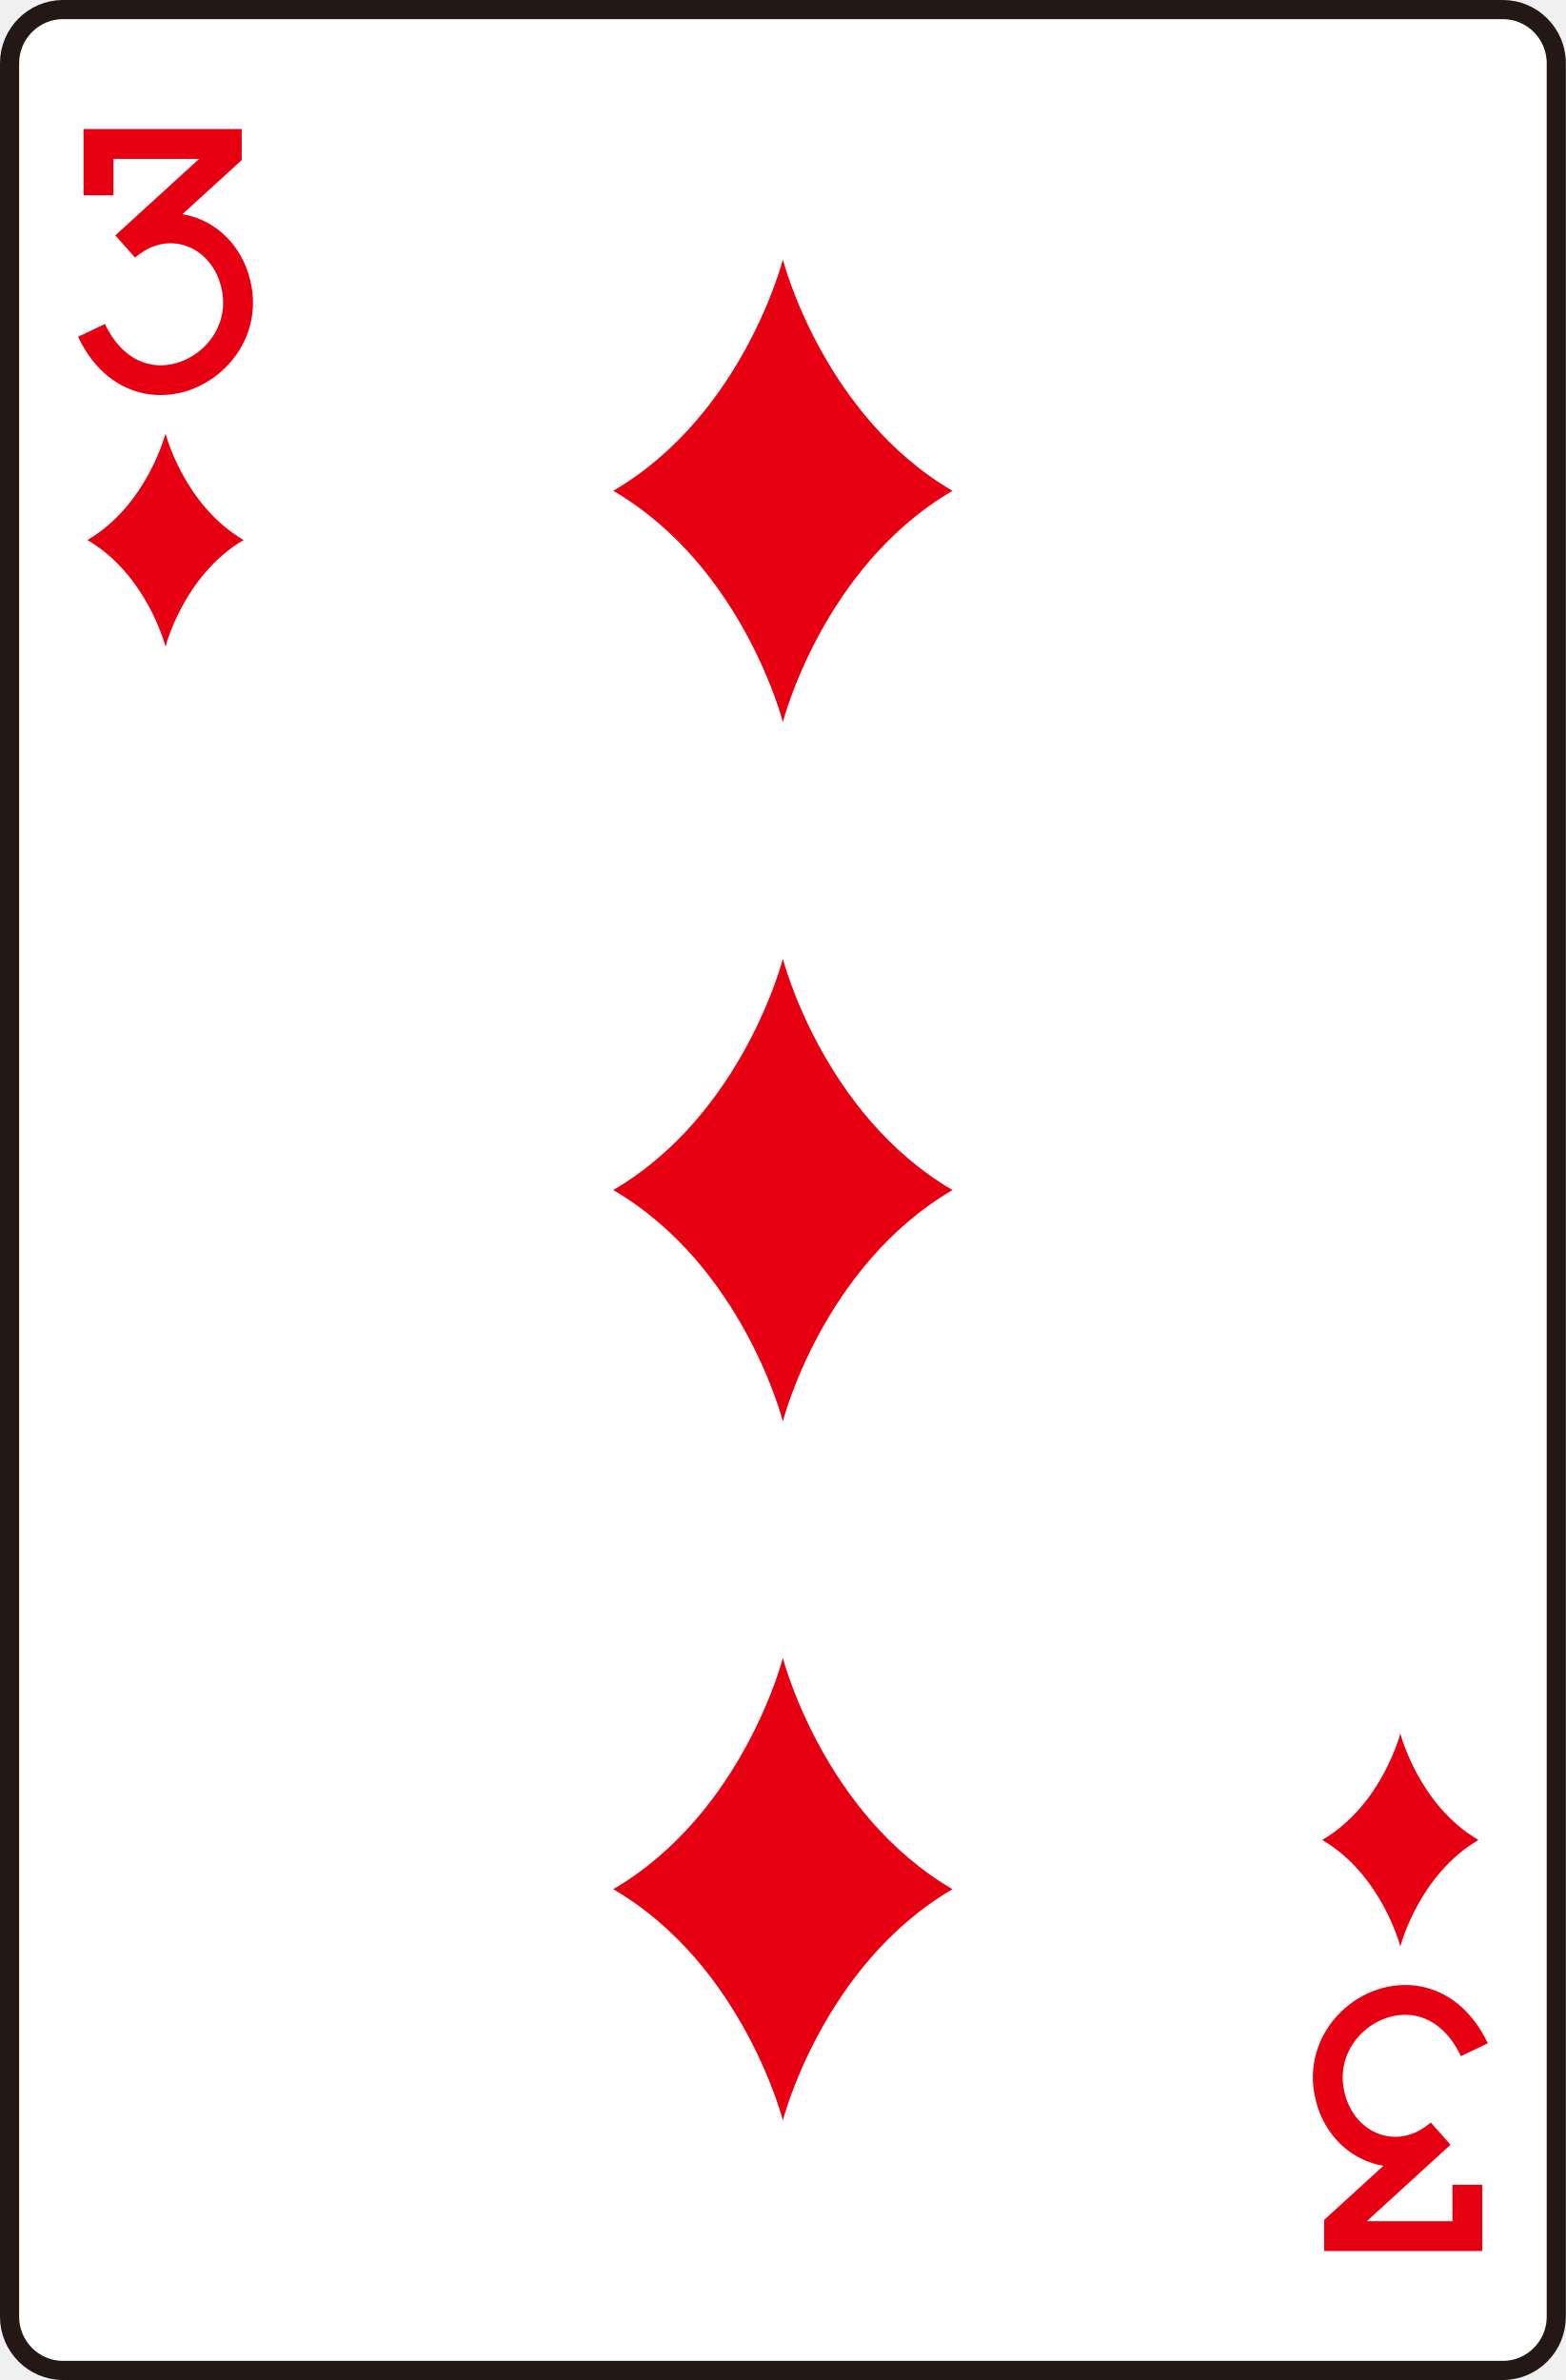
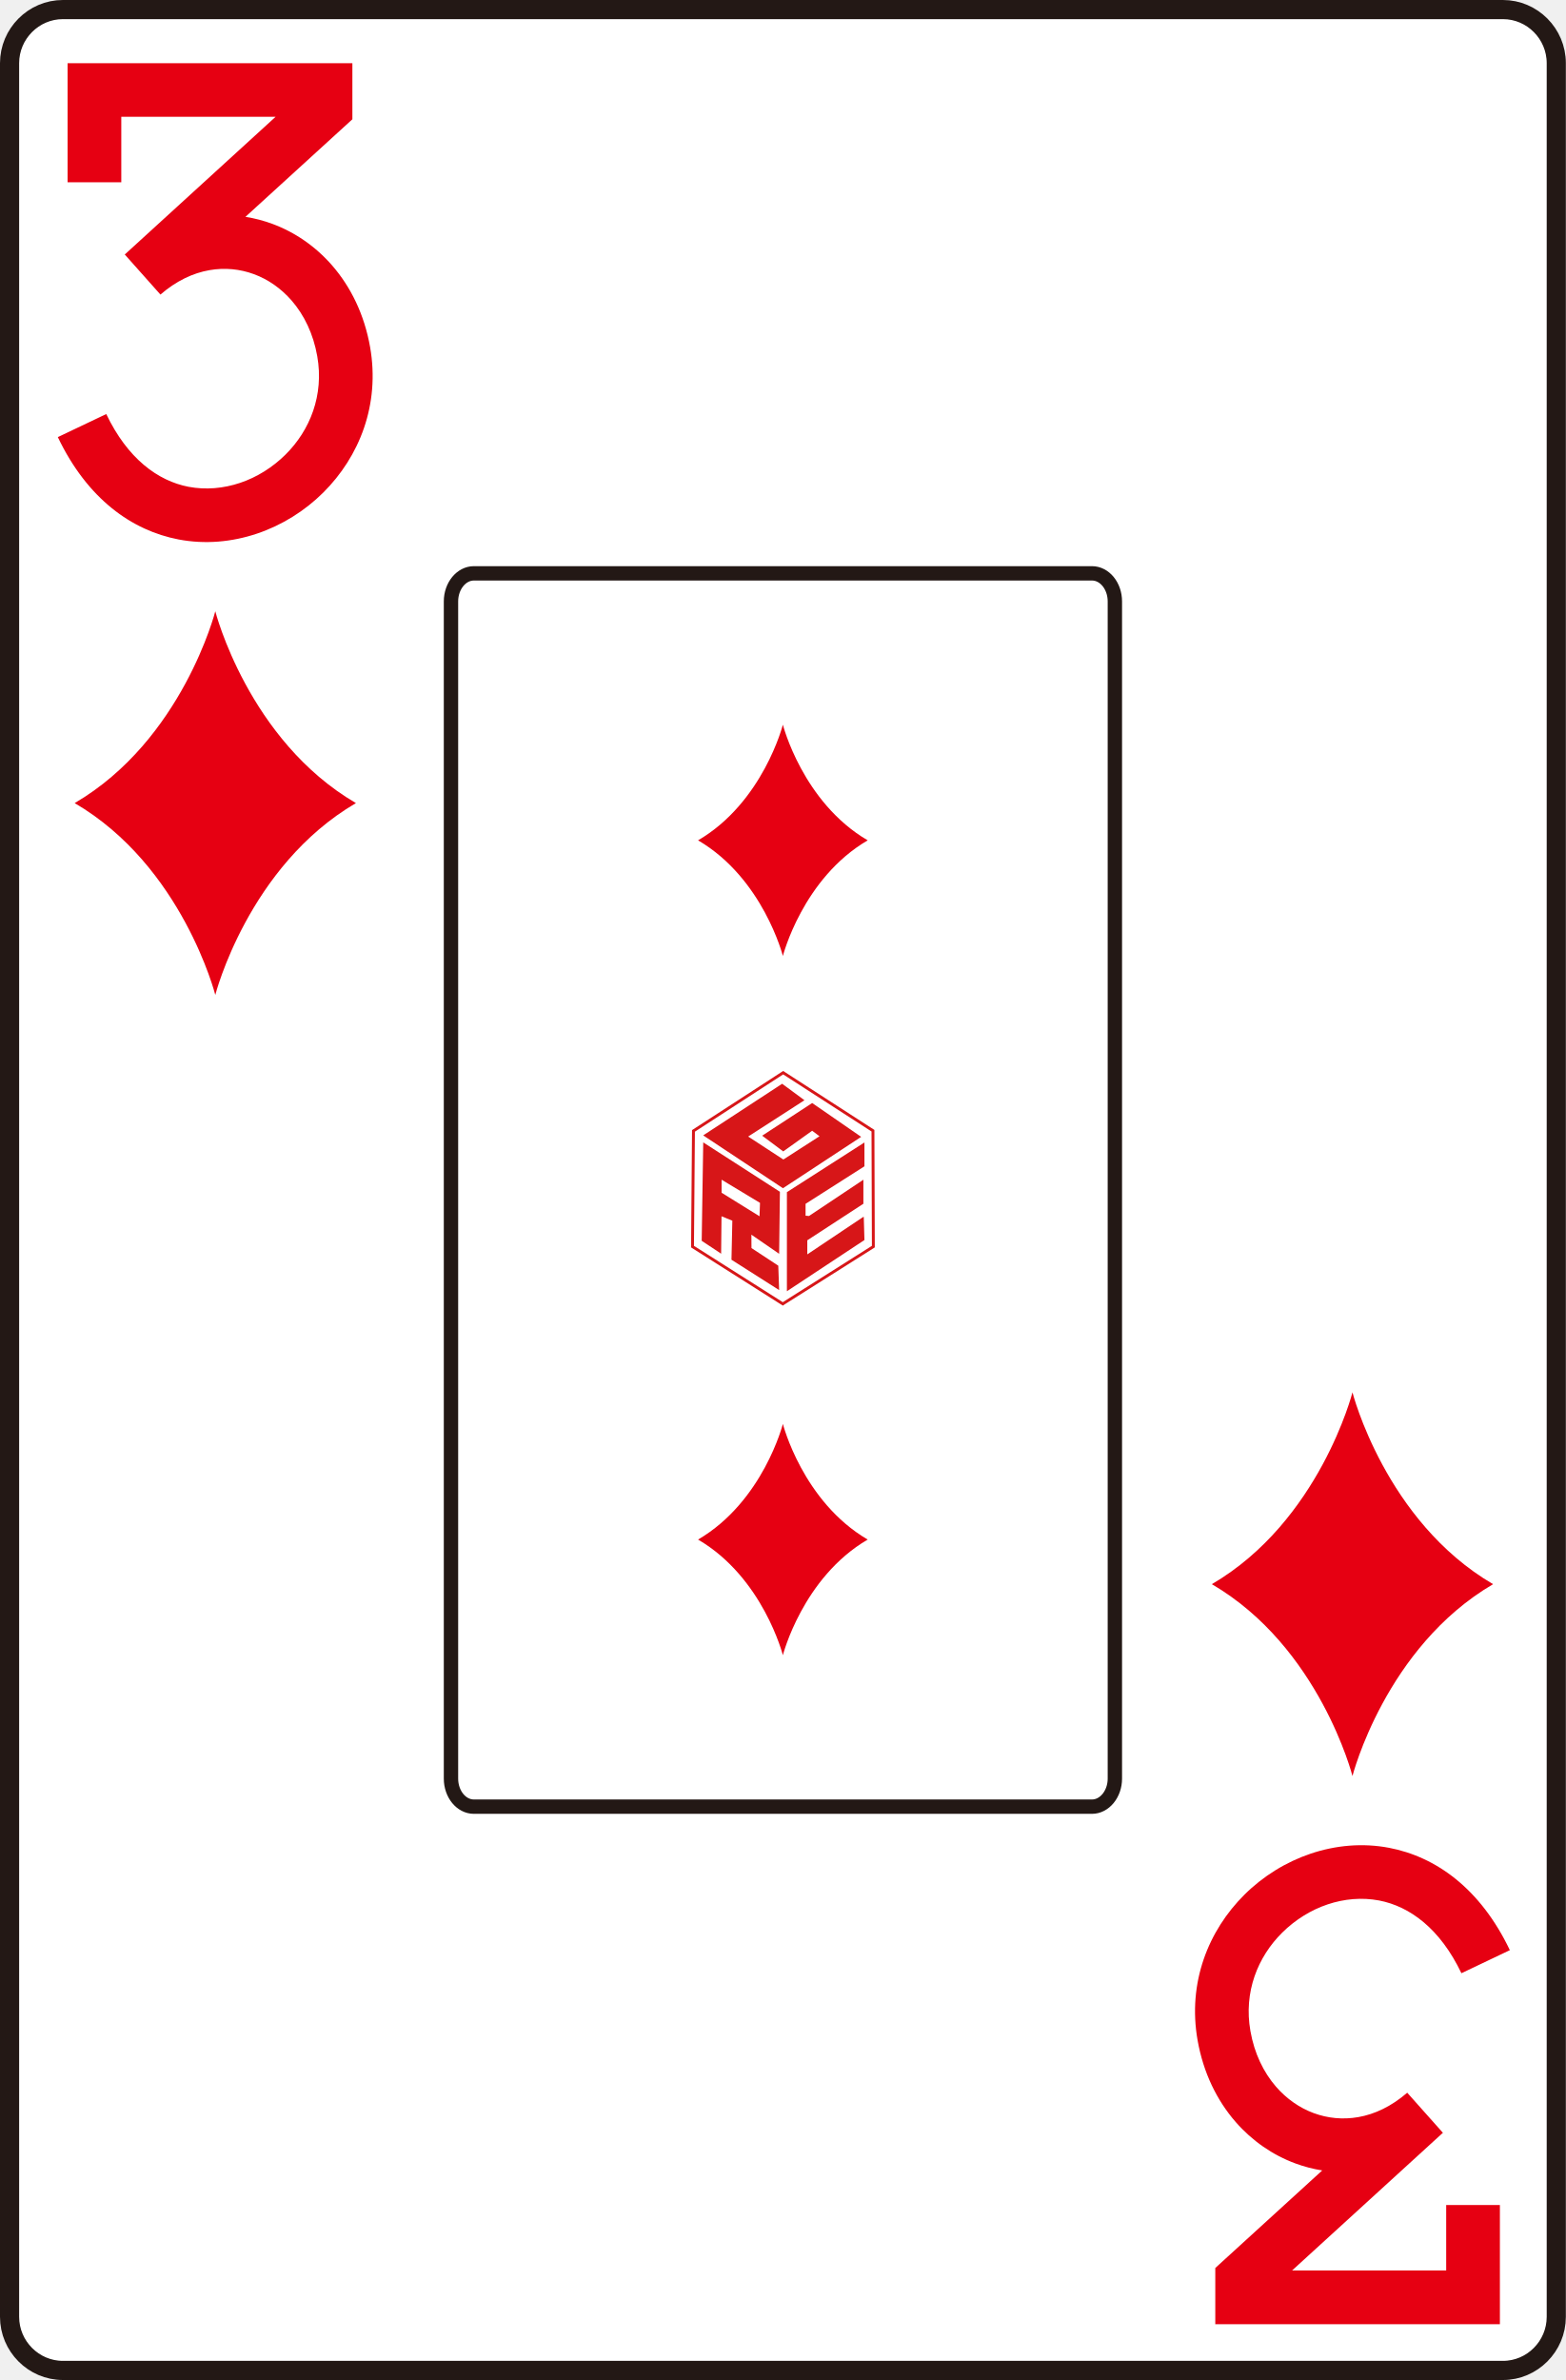
<svg xmlns="http://www.w3.org/2000/svg" id="_图层_2" data-name="图层 2" viewBox="0 0 163.57 248.61">
  <g id="_图层_1-2" data-name="图层 1">
-     <g>
-       <path d="m162.57,242.01c0,3.08-2.51,5.6-5.57,5.6H6.57c-3.06,0-5.57-2.52-5.57-5.6V6.6C1,3.52,3.51,1,6.57,1h150.43c3.06,0,5.57,2.52,5.57,5.6v235.41Z" style="fill: #fff; fill-rule: evenodd; stroke: #231815; stroke-miterlimit: 22.93; stroke-width: 2px;" />
-       <g>
-         <path d="m99.5,197.34c-13.58-7.94-17.72-24.16-17.72-24.16,0,0-4.14,16.22-17.72,24.16,13.58,7.94,17.72,24.16,17.72,24.16,0,0,4.14-16.22,17.72-24.16h0Zm0-146.07c-13.58-7.94-17.72-24.16-17.72-24.16,0,0-4.14,16.22-17.72,24.16,13.58,7.94,17.72,24.16,17.72,24.16,0,0,4.14-16.22,17.72-24.16h0Zm0,73.04c-13.58-7.94-17.72-24.16-17.72-24.16,0,0-4.14,16.22-17.72,24.16,13.58,7.94,17.72,24.16,17.72,24.16,0,0,4.14-16.22,17.72-24.16Z" style="fill: #e60012; fill-rule: evenodd; stroke-width: 0px;" />
-         <g>
-           <path d="m25.45,56.41c-6.25-3.66-8.16-11.13-8.16-11.13,0,0-1.91,7.47-8.16,11.13,6.25,3.66,8.16,11.13,8.16,11.13,0,0,1.91-7.47,8.16-11.13Z" style="fill: #e60012; fill-rule: evenodd; stroke-width: 0px;" />
-           <path d="m25.25,13.47v3.25l-6.2,5.66c.53.08,1.05.22,1.56.41,1.31.48,2.5,1.31,3.46,2.41,1.09,1.25,1.88,2.86,2.21,4.74.59,3.35-.63,6.37-2.72,8.45-1.08,1.08-2.41,1.9-3.84,2.39-1.45.49-3.02.63-4.56.34-2.7-.52-5.29-2.34-7.01-5.94l2.81-1.34c1.23,2.58,2.99,3.88,4.78,4.22,1,.19,2.03.1,2.99-.23.98-.33,1.89-.9,2.64-1.64,1.41-1.41,2.24-3.44,1.84-5.71-.23-1.3-.76-2.4-1.49-3.23-.62-.71-1.37-1.23-2.19-1.53-.81-.3-1.7-.39-2.58-.23-.96.17-1.93.63-2.84,1.42l-2.07-2.33.03-.02h0s.03-.03.05-.04l8.68-7.92h-8.95v3.8h-3.12v-6.92h16.53Z" style="fill: #e60012; stroke-width: 0px;" />
-         </g>
-         <g>
-           <path d="m138.12,192.2c6.25,3.66,8.16,11.13,8.16,11.13,0,0,1.91-7.47,8.16-11.13-6.26-3.66-8.16-11.13-8.16-11.13,0,0-1.91,7.47-8.16,11.13Z" style="fill: #e60012; fill-rule: evenodd; stroke-width: 0px;" />
-           <path d="m138.32,235.14v-3.25l6.2-5.66c-.53-.08-1.05-.22-1.56-.41-1.31-.49-2.5-1.31-3.46-2.41-1.09-1.25-1.88-2.86-2.21-4.74-.59-3.35.63-6.37,2.72-8.45,1.08-1.08,2.41-1.9,3.84-2.38,1.45-.49,3.02-.63,4.56-.34,2.7.52,5.29,2.34,7.01,5.94l-2.81,1.34c-1.23-2.58-2.99-3.88-4.78-4.22-1-.19-2.03-.1-2.99.23-.98.33-1.89.9-2.64,1.64-1.41,1.4-2.24,3.44-1.84,5.71.23,1.3.76,2.4,1.49,3.23.62.71,1.37,1.23,2.19,1.53.81.3,1.7.39,2.58.23.96-.17,1.93-.63,2.84-1.42l2.07,2.33-.03.02h0s-.03.03-.05.04l-8.67,7.92h8.94v-3.8h3.12v6.92h-16.53Z" style="fill: #e60012; stroke-width: 0px;" />
-         </g>
-       </g>
-     </g>
+     <path d="m1,6.6c0-3.08,2.51-5.6,5.57-5.6h150.43c3.06,0,5.57,2.52,5.57,5.6v235.41c0,3.08-2.51,5.6-5.57,5.6H6.57c-3.06,0-5.57-2.52-5.57-5.6V6.6Z" style="fill: #fff; fill-rule: evenodd; stroke: #231815; stroke-miterlimit: 22.93; stroke-width: 2px;" />
+     <path d="m90.64,160.82c-6.79-3.97-8.86-12.08-8.86-12.08,0,0-2.07,8.11-8.86,12.08,6.79,3.97,8.86,12.08,8.86,12.08,0,0,2.07-8.11,8.86-12.08h0Zm0-73.04c-6.79-3.97-8.86-12.08-8.86-12.08,0,0-2.07,8.11-8.86,12.08,6.79,3.97,8.86,12.08,8.86,12.08,0,0,2.07-8.11,8.86-12.08h0Zm0,36.52c-6.79-3.97-8.86-12.08-8.86-12.08,0,0-2.07,8.11-8.86,12.08,6.79,3.97,8.86,12.08,8.86,12.08,0,0,2.07-8.11,8.86-12.08Z" style="fill: #e60012; fill-rule: evenodd; stroke-width: 0px;" />
+     <path d="m126.59,165.48c11.26,6.58,14.69,20.04,14.69,20.04,0,0,3.43-13.45,14.69-20.04-11.26-6.58-14.69-20.04-14.69-20.04,0,0-3.43,13.45-14.69,20.04Z" style="fill: #e60012; fill-rule: evenodd; stroke-width: 0px;" />
+     <path d="m126.95,242.77v-5.86s11.17-10.19,11.17-10.19c-.96-.15-1.9-.4-2.8-.73-2.36-.87-4.51-2.35-6.24-4.33-1.96-2.25-3.38-5.14-3.98-8.54-1.06-6.03,1.13-11.46,4.89-15.2,1.95-1.94,4.34-3.42,6.92-4.29,2.62-.88,5.43-1.14,8.2-.61,4.86.93,9.52,4.22,12.61,10.69l-5.06,2.41c-2.22-4.65-5.38-6.98-8.6-7.6-1.8-.34-3.65-.17-5.38.41-1.76.59-3.4,1.62-4.75,2.96-2.55,2.53-4.03,6.2-3.31,10.27.41,2.34,1.37,4.31,2.68,5.82,1.11,1.27,2.46,2.21,3.93,2.75,1.46.54,3.05.7,4.65.42,1.73-.3,3.48-1.13,5.12-2.55l3.73,4.19-.05.04h0s-.06.05-.09.08l-15.62,14.26h16.1s0-6.84,0-6.84h5.61v12.45h-29.76Z" style="fill: #e60012; stroke-width: 0px;" />
+     <polygon points="81.81 112.05 91.19 118.11 91.23 130.22 81.77 136.2 72.34 130.22 72.44 118.13 81.81 112.05" style="fill: #fff; stroke: #d71618; stroke-miterlimit: 10; stroke-width: .3px;" />
+     <polygon points="73.73 118.6 81.7 113.39 83.77 114.92 77.88 118.72 81.83 121.3 85.87 118.7 84.84 117.93 81.82 120.09 79.88 118.64 84.84 115.4 89.69 118.75 81.79 123.94 73.73 118.6" style="fill: #d71618; stroke: #d71618; stroke-miterlimit: 10; stroke-width: .3px;" />
+     <polygon points="73.46 119.33 81.47 124.49 81.39 130.97 78.49 128.97 78.5 130.37 81.3 132.21 81.39 134.76 76.41 131.59 76.5 127.51 75.37 127.05 75.33 130.96 73.3 129.61 73.46 119.33" style="fill: #d71618; stroke-width: 0px;" />
+     <polyline points="90.14 127.14 84.33 131.03 84.33 129.56 90.19 125.74 90.19 123.23 84.51 127.02 84.15 126.99 84.15 125.75 90.3 121.83 90.3 119.34 82.2 124.53 82.2 134.88 90.3 129.53 90.23 127.11" style="fill: #d71618; stroke-width: 0px;" />
+     <polygon points="75.38 123.23 75.38 124.59 79.34 127.05 79.39 125.65 75.38 123.23" style="fill: #fff; stroke-width: 0px;" />
+     <path d="m47.11,62.82c0-1.61,1.08-2.93,2.39-2.93h64.57c1.32,0,2.39,1.32,2.39,2.93v122.97c0,1.61-1.08,2.93-2.39,2.93H49.5c-1.32,0-2.39-1.32-2.39-2.93V62.82Z" style="fill: none; fill-rule: evenodd; stroke: #231815; stroke-miterlimit: 22.93; stroke-width: 1.5px;" />
+     <path d="m37.18,83.89c-11.26-6.58-14.69-20.04-14.69-20.04,0,0-3.43,13.45-14.69,20.04,11.26,6.58,14.69,20.04,14.69,20.04,0,0,3.43-13.45,14.69-20.04Z" style="fill: #e60012; fill-rule: evenodd; stroke-width: 0px;" />
+     <path d="m36.81,6.6v5.86s-11.17,10.19-11.17,10.19c.96.15,1.9.4,2.8.73,2.36.87,4.51,2.35,6.24,4.33,1.96,2.25,3.38,5.14,3.98,8.54,1.06,6.03-1.13,11.46-4.89,15.2-1.95,1.94-4.34,3.42-6.92,4.29-2.62.88-5.43,1.14-8.2.61-4.86-.93-9.52-4.22-12.61-10.69l5.06-2.41c2.22,4.65,5.38,6.98,8.6,7.6,1.8.34,3.65.17,5.38-.41,1.76-.59,3.4-1.62,4.75-2.96,2.55-2.53,4.03-6.2,3.31-10.27-.41-2.34-1.37-4.31-2.68-5.82-1.11-1.27-2.46-2.21-3.93-2.75-1.46-.54-3.05-.7-4.65-.42-1.73.3-3.48,1.13-5.12,2.55l-3.73-4.19.05-.04h0s.06-.05.09-.08l15.62-14.26H12.67s0,6.84,0,6.84h-5.61V6.6h29.76Z" style="fill: #e60012; stroke-width: 0px;" />
  </g>
</svg>
